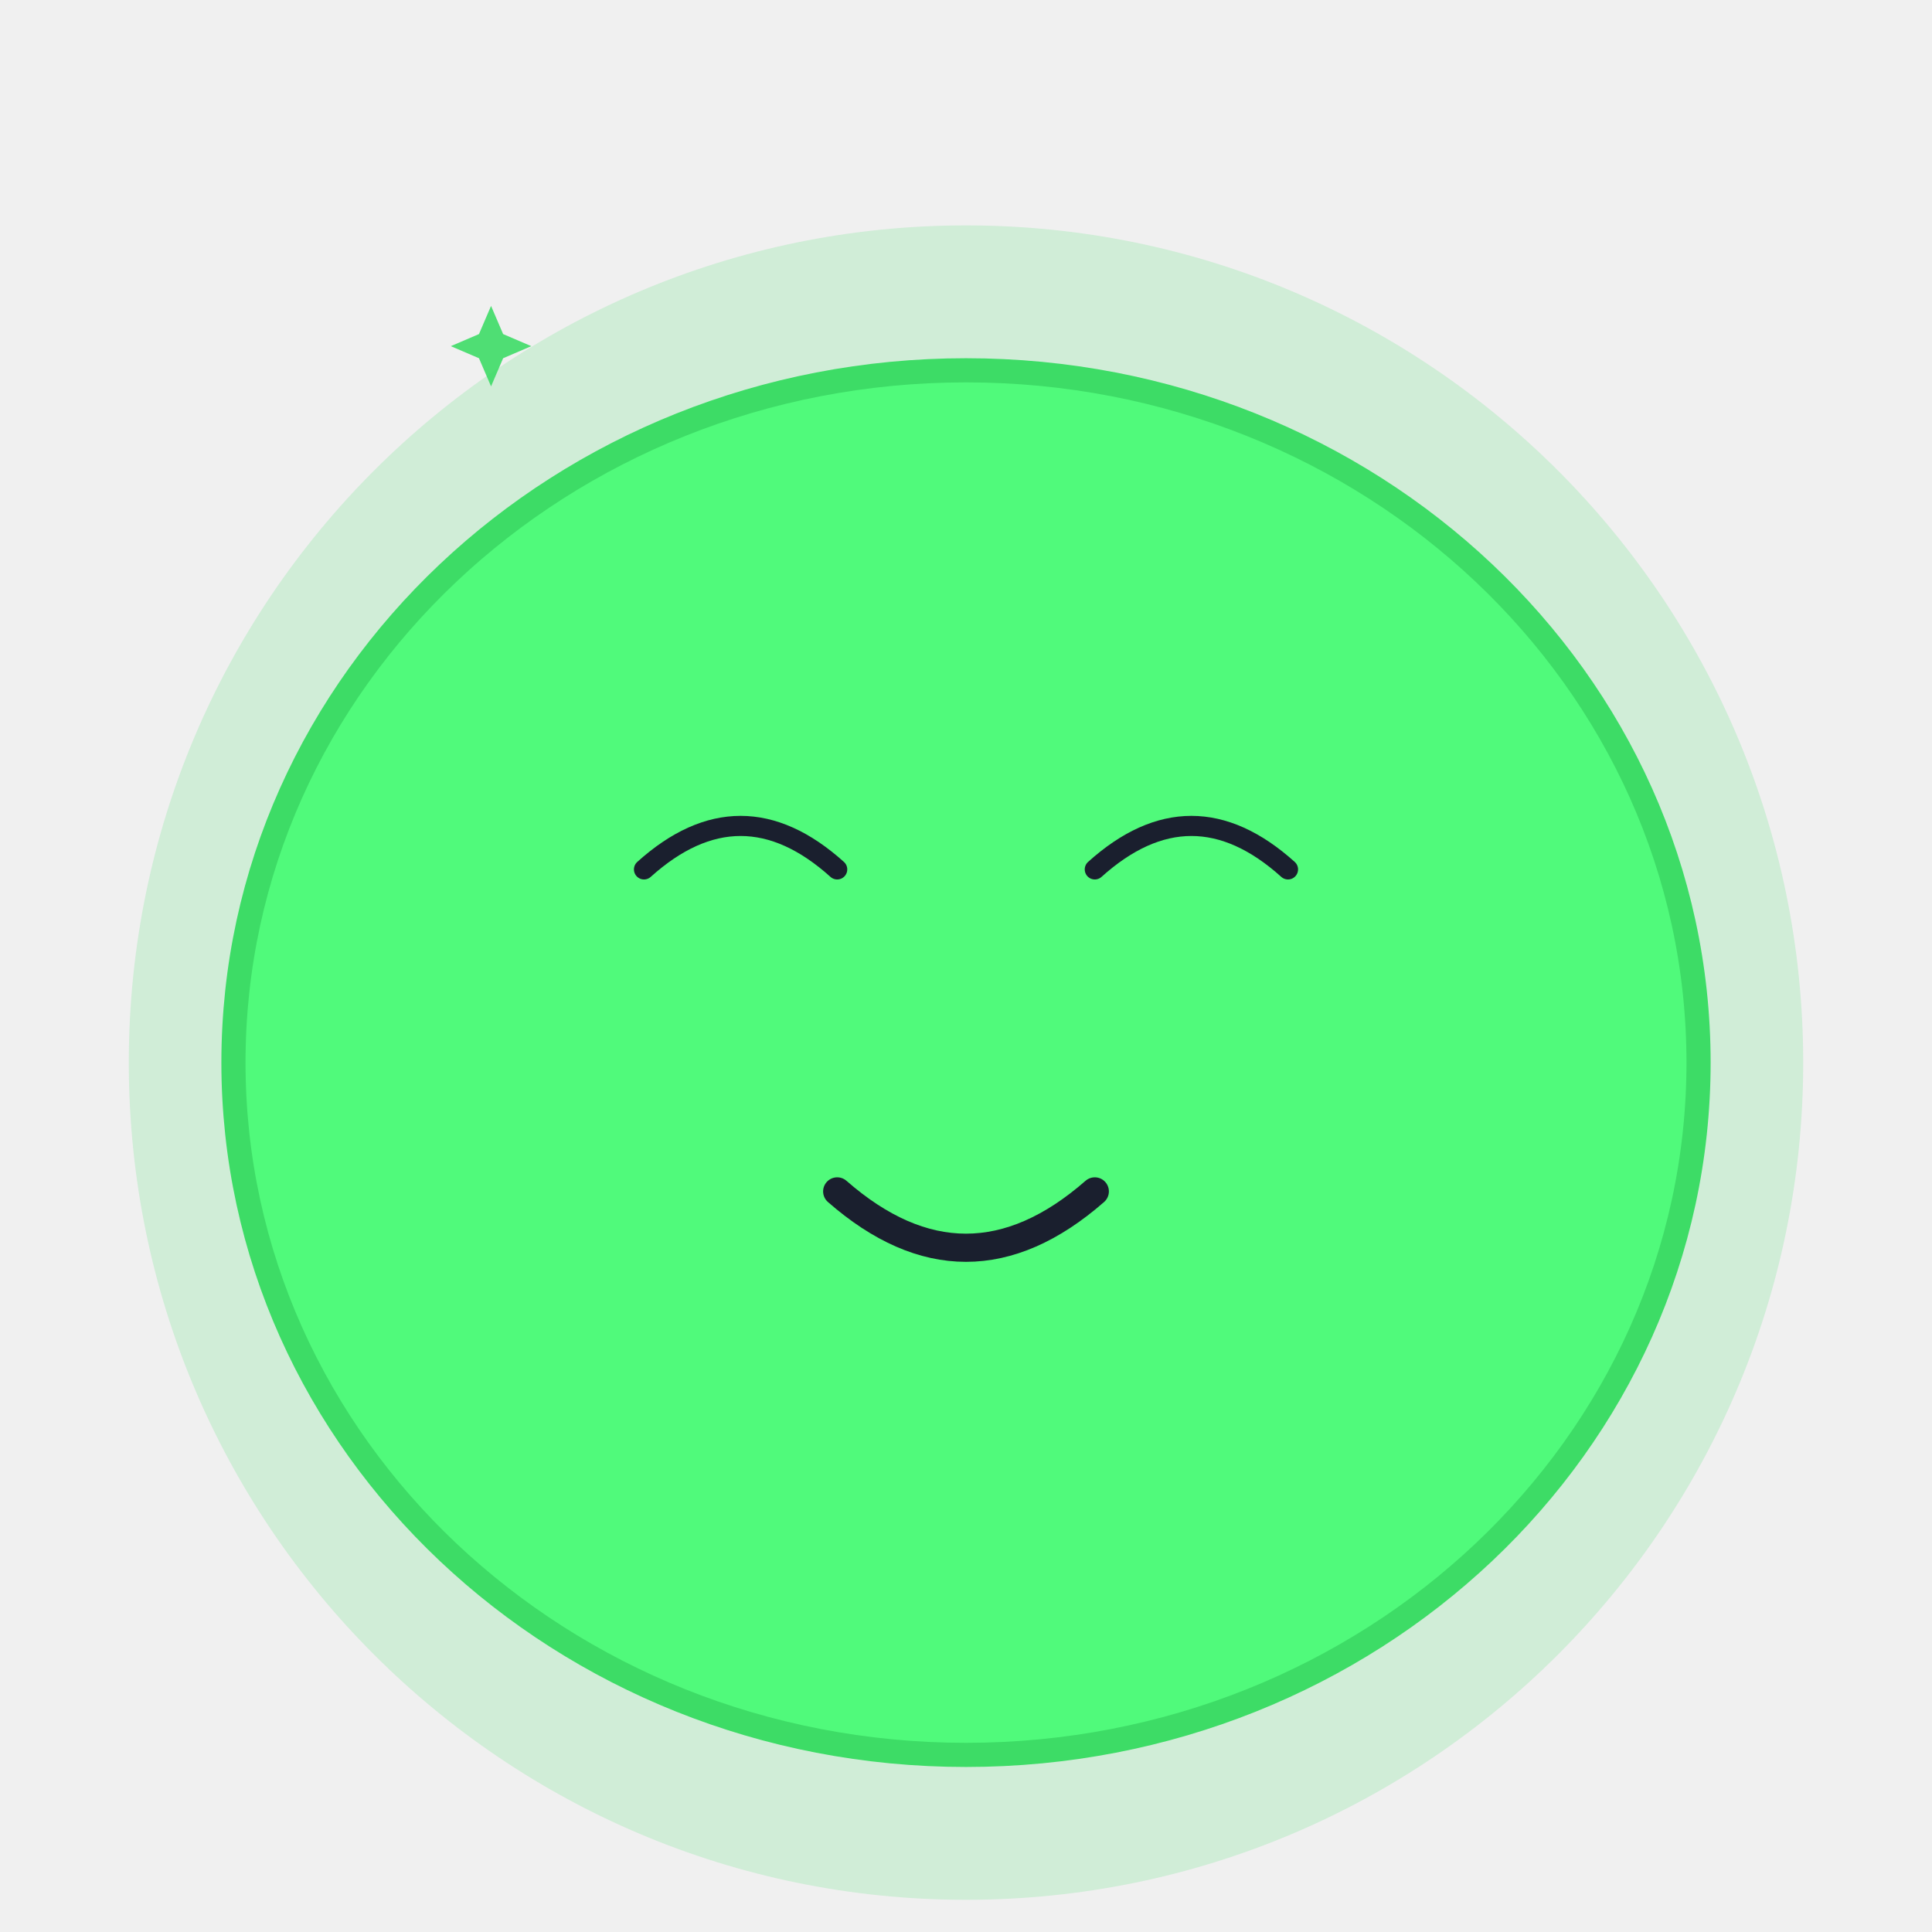
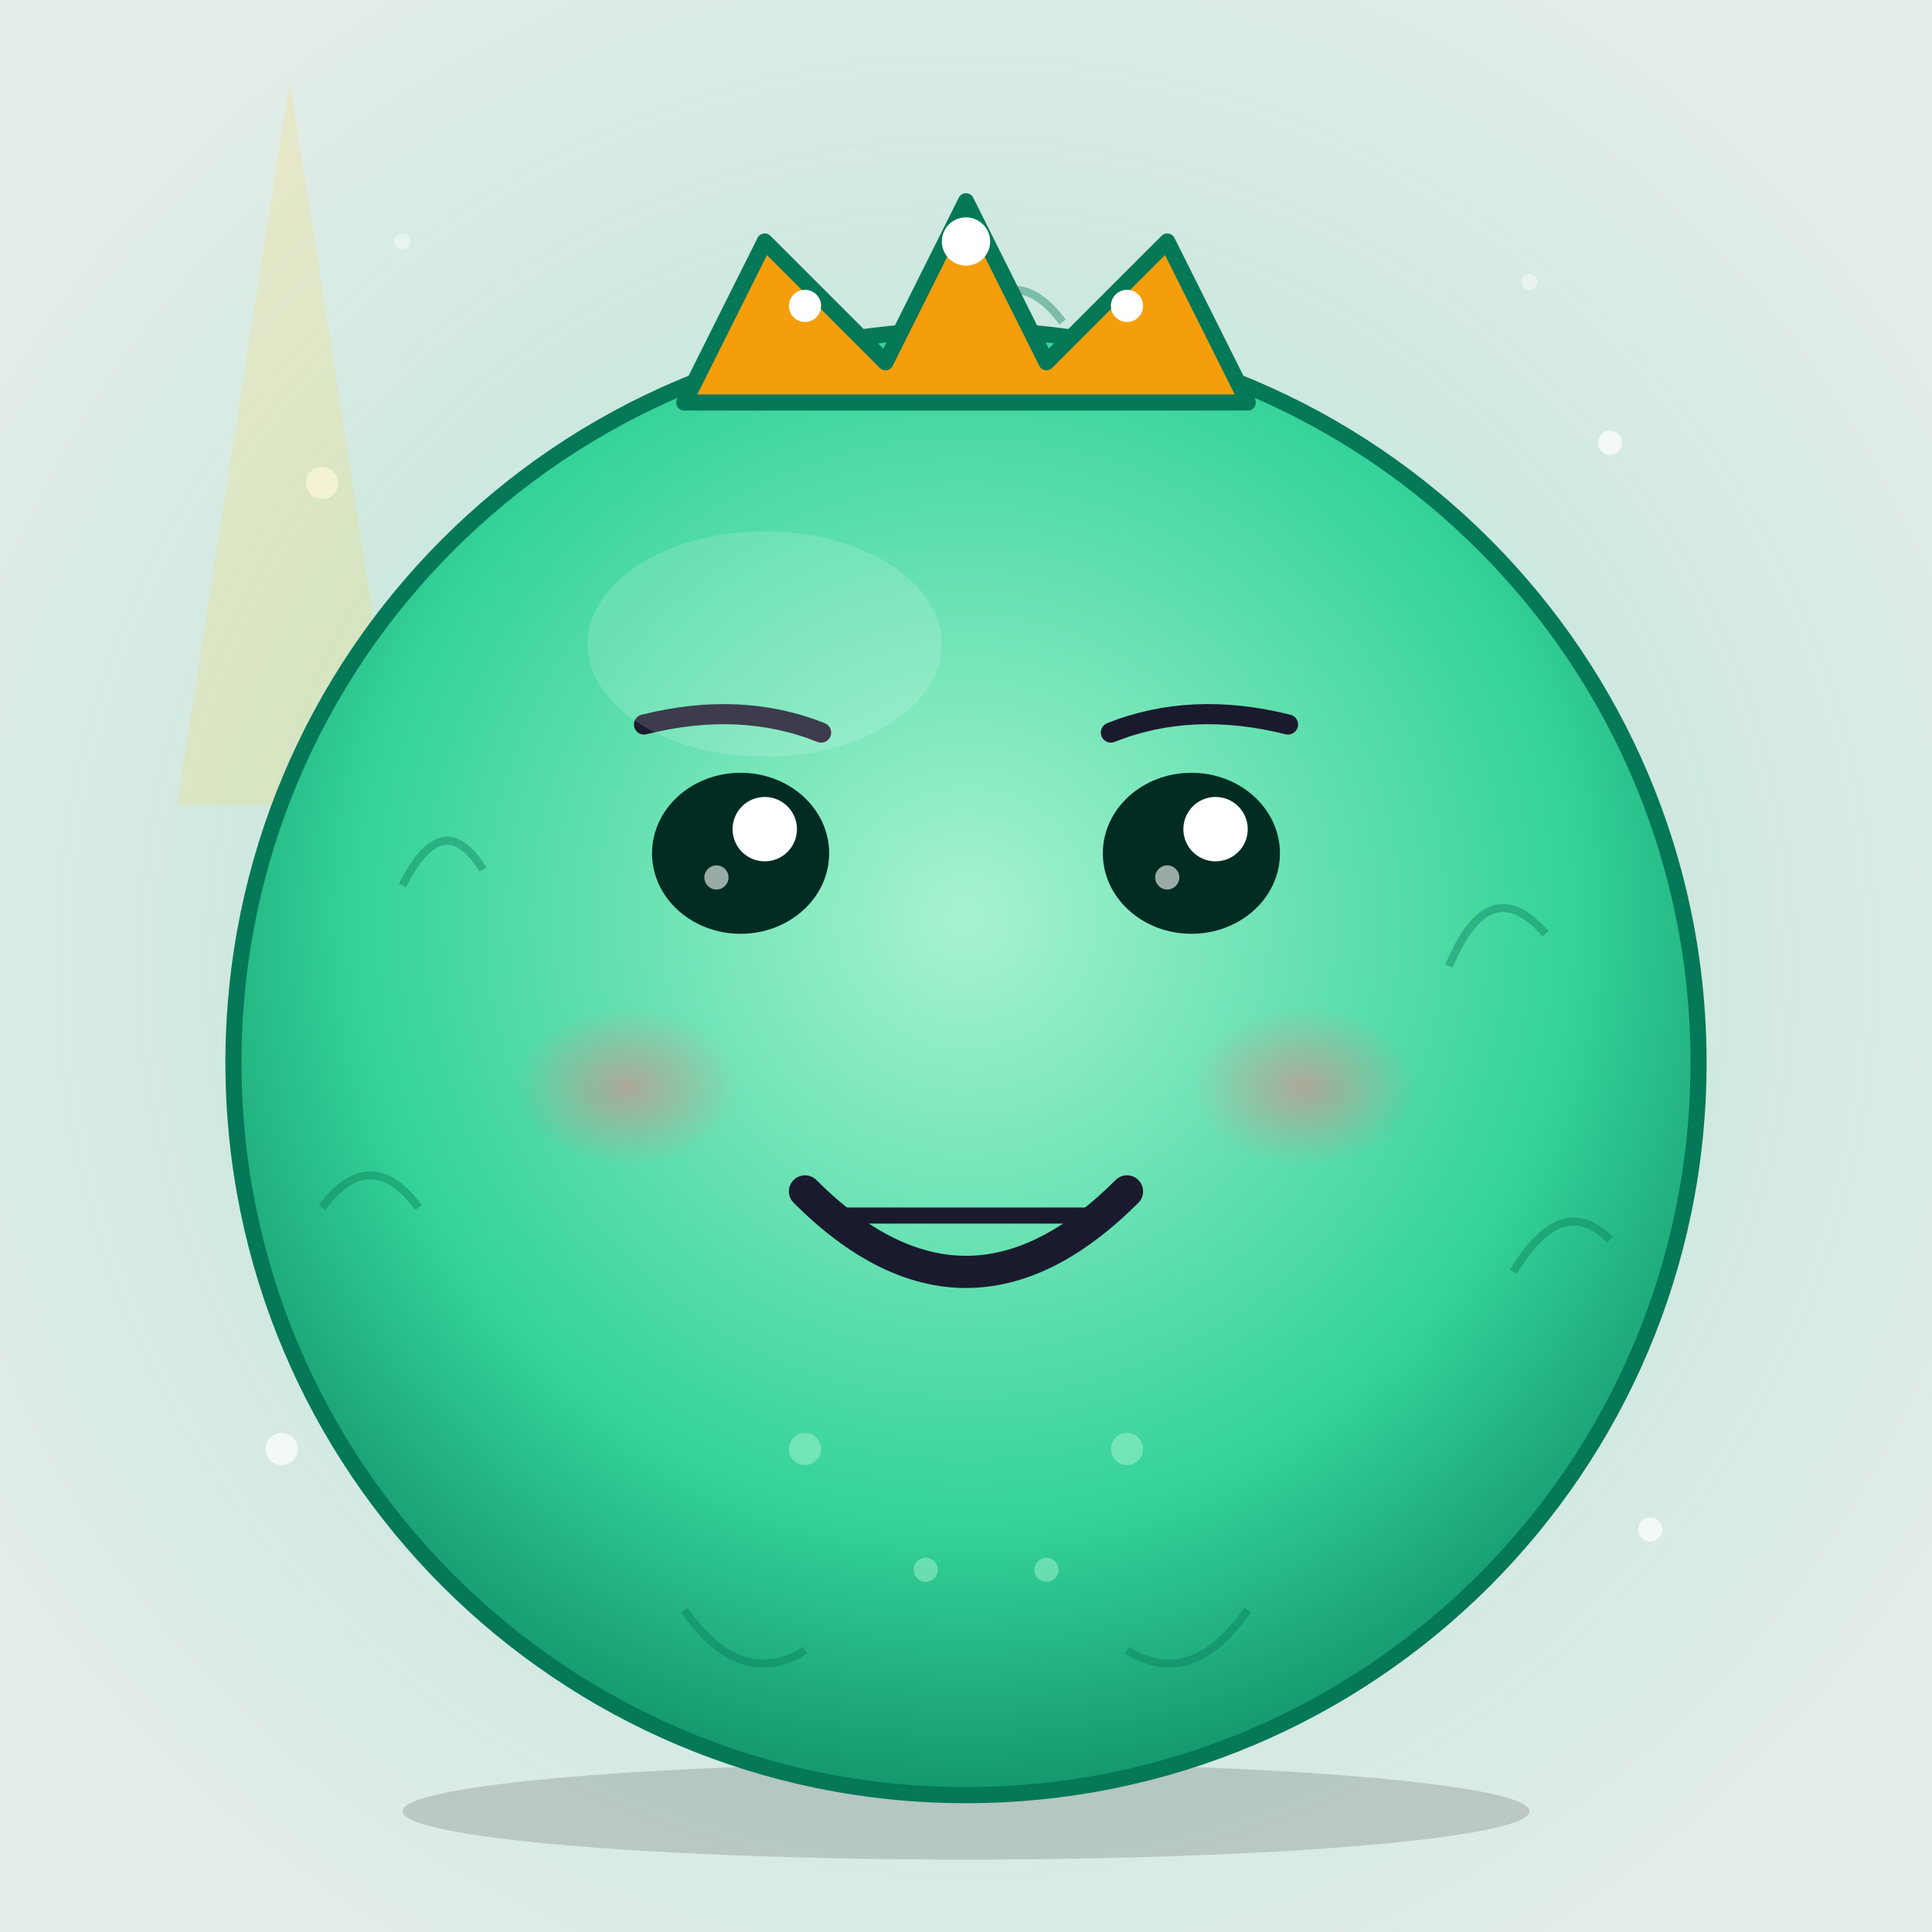
- <svg xmlns="http://www.w3.org/2000/svg" viewBox="0 0 240 240" width="240" height="240" role="img" aria-label="piko the Lumming (amused)">
-   <circle cx="120" cy="132" r="104" fill="#3ddc66" opacity="0.18" />
-   <ellipse cx="120" cy="132" rx="91" ry="86" fill="#50fa7b" stroke="#3ddc66" stroke-width="3" />
-   <g transform="translate(61,43)" fill="#3ddc66" opacity="0.9">
-     <path d="M0,-5 L1.5,-1.5 L5,0 L1.5,1.5 L0,5 L-1.5,1.5 L-5,0 L-1.5,-1.5 Z" />
+ <svg xmlns="http://www.w3.org/2000/svg" viewBox="0 0 240 240" width="240" height="240" role="img" aria-label="Pip the Lumming (amused)">
+   <defs>
+     <radialGradient id="bg-pip-amused" cx="50%" cy="50%" r="60%">
+       <stop offset="0%" stop-color="#34d399" stop-opacity="0.33" />
+       <stop offset="100%" stop-color="#10b981" stop-opacity="0.05" />
+     </radialGradient>
+     <radialGradient id="fur-pip-amused" cx="50%" cy="40%" r="70%">
+       <stop offset="0%" stop-color="#a7f3d0" />
+       <stop offset="60%" stop-color="#34d399" />
+       <stop offset="100%" stop-color="#047857" />
+     </radialGradient>
+     <radialGradient id="cheek-pip-amused" cx="50%" cy="50%" r="50%">
+       <stop offset="0%" stop-color="#fb7185" stop-opacity="0.5" />
+       <stop offset="100%" stop-color="#fb7185" stop-opacity="0" />
+     </radialGradient>
+   </defs>
+   <rect width="240" height="240" fill="url(#bg-pip-amused)" />
+   <g opacity="0.7">
+     <circle cx="40" cy="60" r="2" fill="#fff" />
+     <circle cx="200" cy="55" r="1.5" fill="#fff" />
+     <circle cx="35" cy="180" r="2" fill="#fff" />
+     <circle cx="205" cy="190" r="1.5" fill="#fff" />
+     <circle cx="50" cy="30" r="1" fill="#fff" opacity="0.6" />
+     <circle cx="190" cy="35" r="1" fill="#fff" opacity="0.6" />
  </g>
-   <path d="M80,108 Q92,97.2 104,108" stroke="#1a1f2e" stroke-width="2.5" fill="none" stroke-linecap="round" />
-   <path d="M136,108 Q148,97.2 160,108" stroke="#1a1f2e" stroke-width="2.5" fill="none" stroke-linecap="round" />
-   <path d="M104,148 Q120,162 136,148" stroke="#1a1f2e" stroke-width="3.5" fill="none" stroke-linecap="round" />
+   <g fill="#ffd23f" opacity="0.6">
+     <path d="M22,100 L36,10 L50,100 Z" opacity="0.3" />
+   </g>
+   <ellipse cx="120" cy="225" rx="70" ry="6" fill="#000" opacity="0.15" />
+   <circle cx="120" cy="132" r="91" fill="url(#fur-pip-amused)" stroke="#047857" stroke-width="2" />
+   <g opacity="0.4" stroke="#047857" stroke-width="1" fill="none">
+     <path d="M50,110 Q55,100 60,108" />
+     <path d="M180,120 Q185,108 192,116" />
+     <path d="M40,150 Q46,142 52,150" />
+     <path d="M188,158 Q194,148 200,154" />
+     <path d="M120,40 Q126,32 132,40" />
+     <path d="M85,200 Q92,210 100,205" />
+     <path d="M155,200 Q148,210 140,205" />
+   </g>
+   <path d="M85,50 L95,30 L110,45 L120,25 L130,45 L145,30 L155,50 Z" fill="#f59e0b" stroke="#047857" stroke-width="2" stroke-linejoin="round" />
+   <circle cx="120" cy="30" r="3" fill="#fff" />
+   <circle cx="100" cy="38" r="2" fill="#fff" />
+   <circle cx="140" cy="38" r="2" fill="#fff" />
+   <ellipse cx="78" cy="135" rx="14" ry="10" fill="url(#cheek-pip-amused)" />
+   <ellipse cx="162" cy="135" rx="14" ry="10" fill="url(#cheek-pip-amused)" />
+   <ellipse cx="92" cy="106" rx="11" ry="10" fill="#022c22" />
+   <ellipse cx="148" cy="106" rx="11" ry="10" fill="#022c22" />
+   <circle cx="95" cy="103" r="4" fill="#fff" />
+   <circle cx="151" cy="103" r="4" fill="#fff" />
+   <circle cx="89" cy="109" r="1.5" fill="#fff" opacity="0.6" />
+   <circle cx="145" cy="109" r="1.5" fill="#fff" opacity="0.6" />
+   <path d="M80,90 Q92,87 102,91" stroke="#1a1a2e" stroke-width="2.5" fill="none" stroke-linecap="round" />
+   <path d="M138,91 Q148,87 160,90" stroke="#1a1a2e" stroke-width="2.5" fill="none" stroke-linecap="round" />
+   <path d="M100,148 Q120,168 140,148" stroke="#1a1a2e" stroke-width="4" fill="none" stroke-linecap="round" />
+   <path d="M104,151 L136,151" stroke="#1a1a2e" stroke-width="2" />
+   <g opacity="0.5" fill="#a7f3d0">
+     <circle cx="100" cy="180" r="2" />
+     <circle cx="140" cy="180" r="2" />
+     <circle cx="115" cy="195" r="1.5" />
+     <circle cx="130" cy="195" r="1.5" />
+   </g>
+   <ellipse cx="95" cy="80" rx="22" ry="14" fill="#fff" opacity="0.15" />
</svg>
